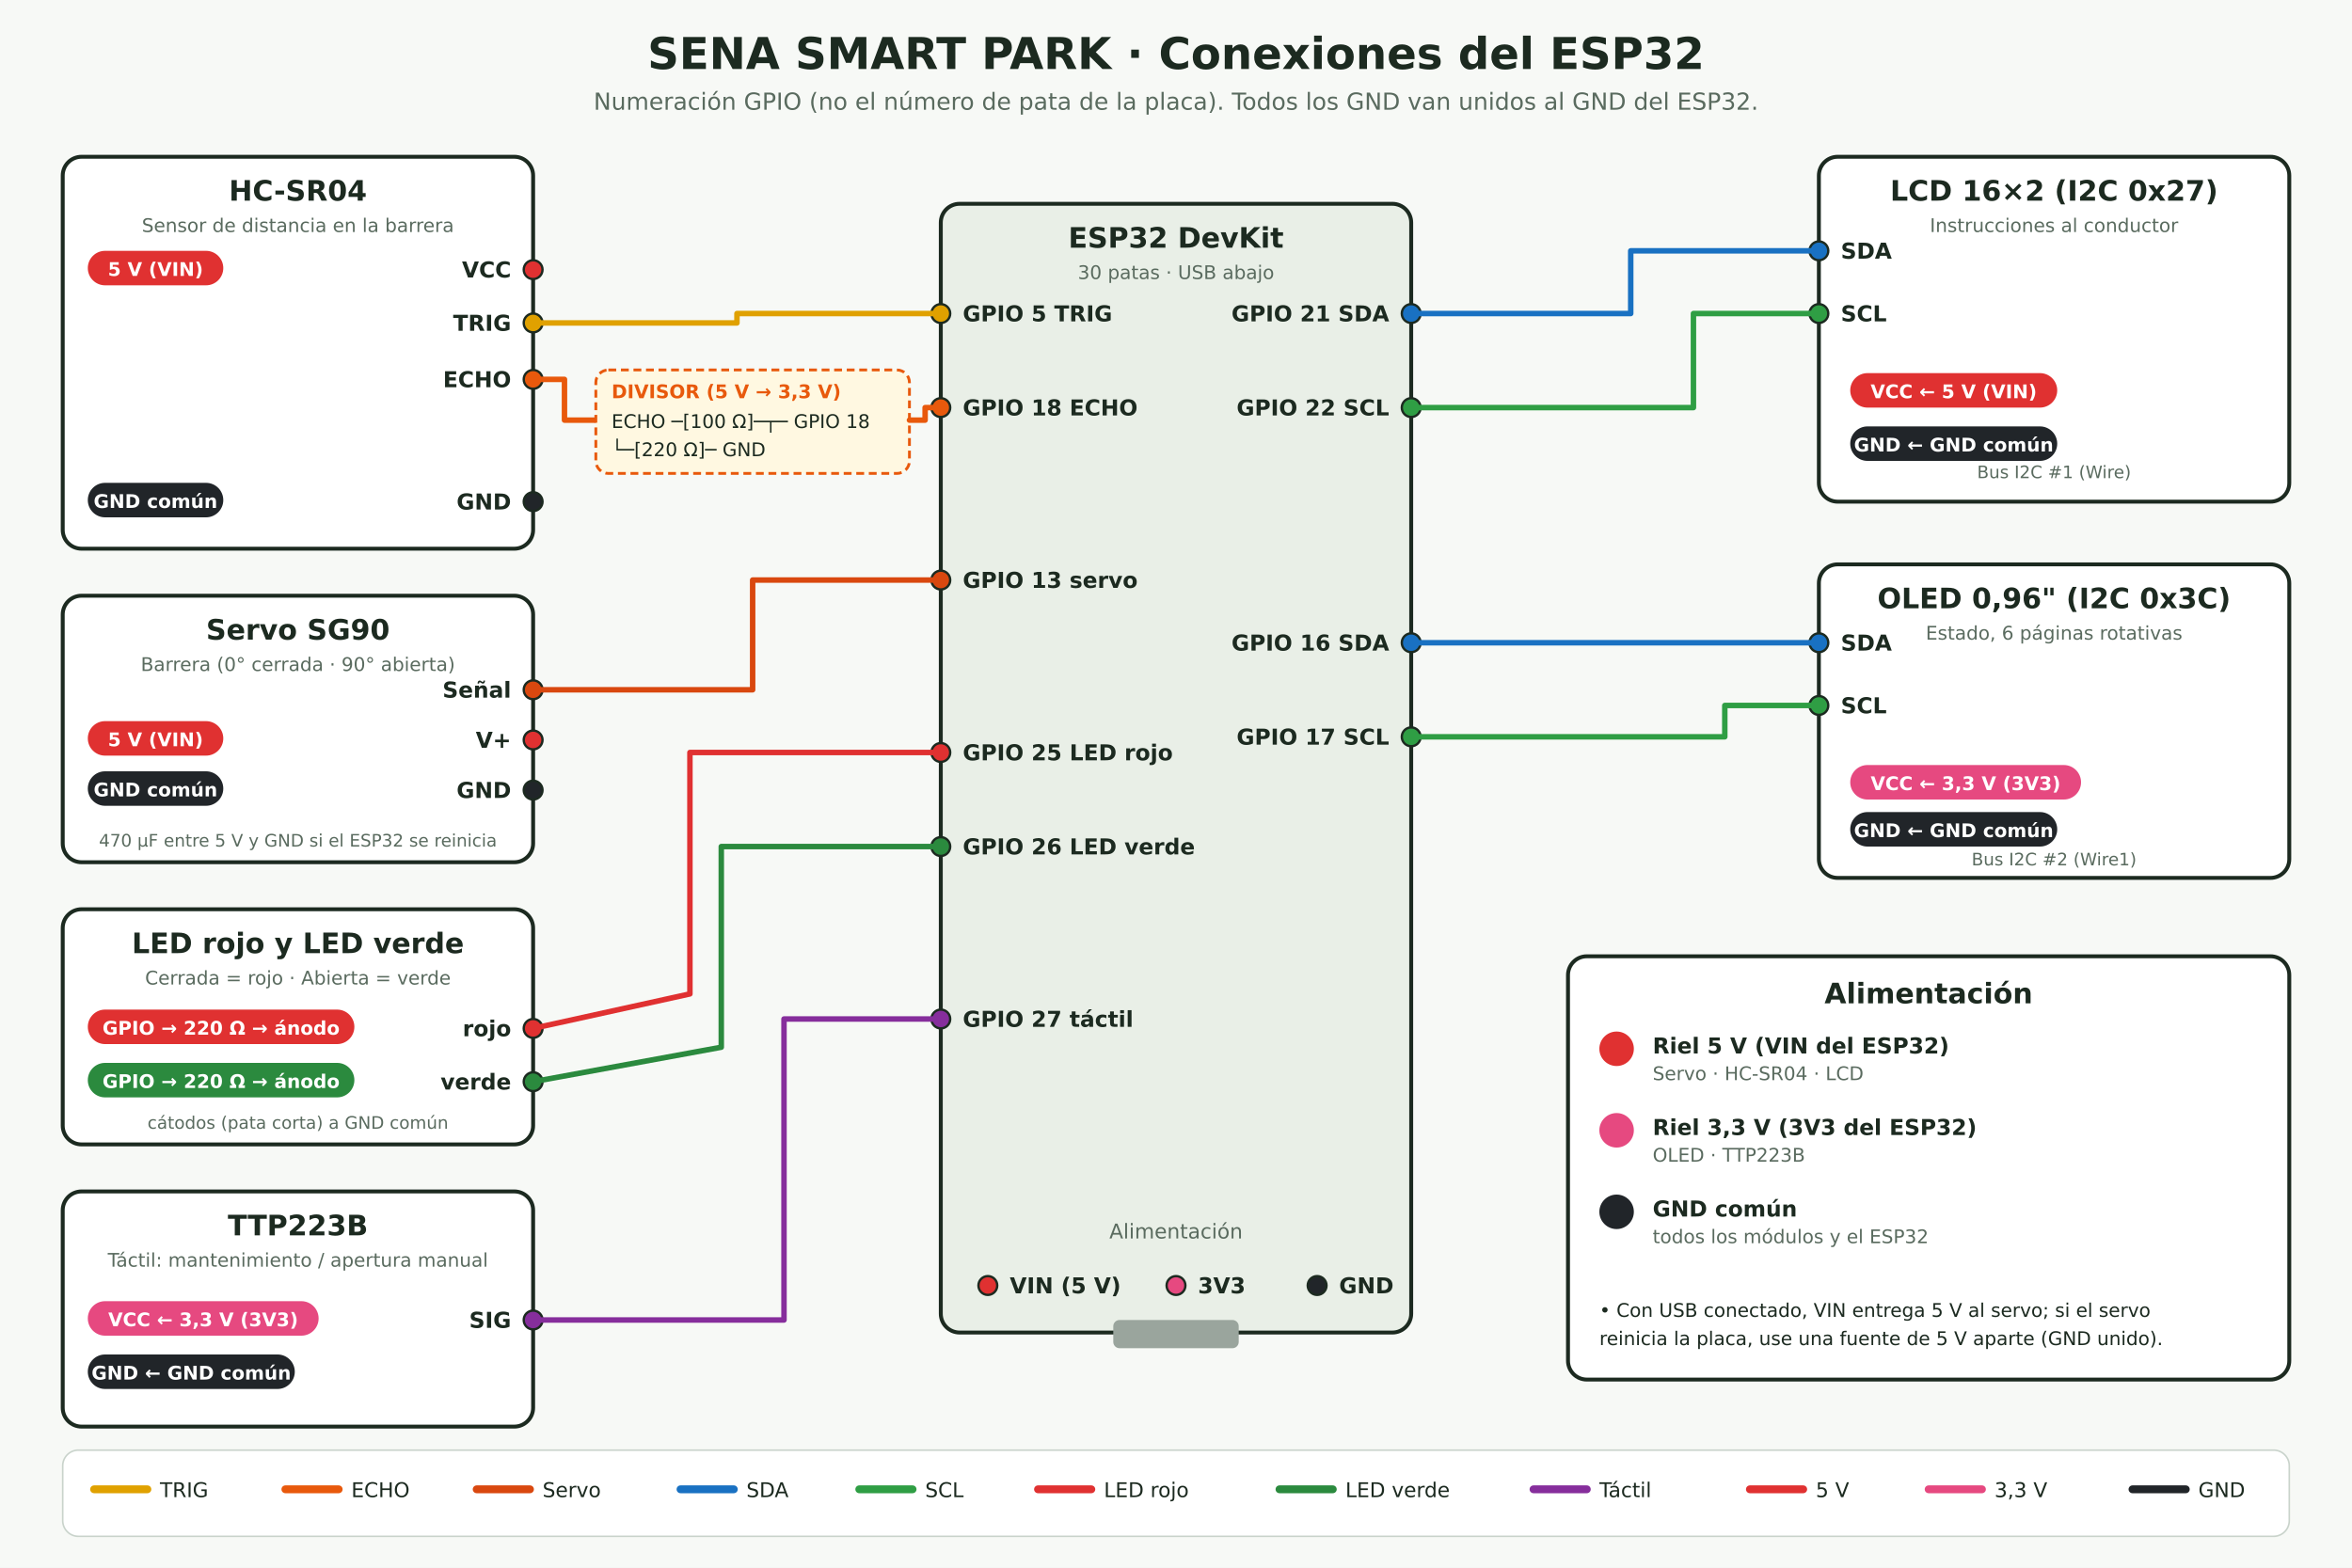
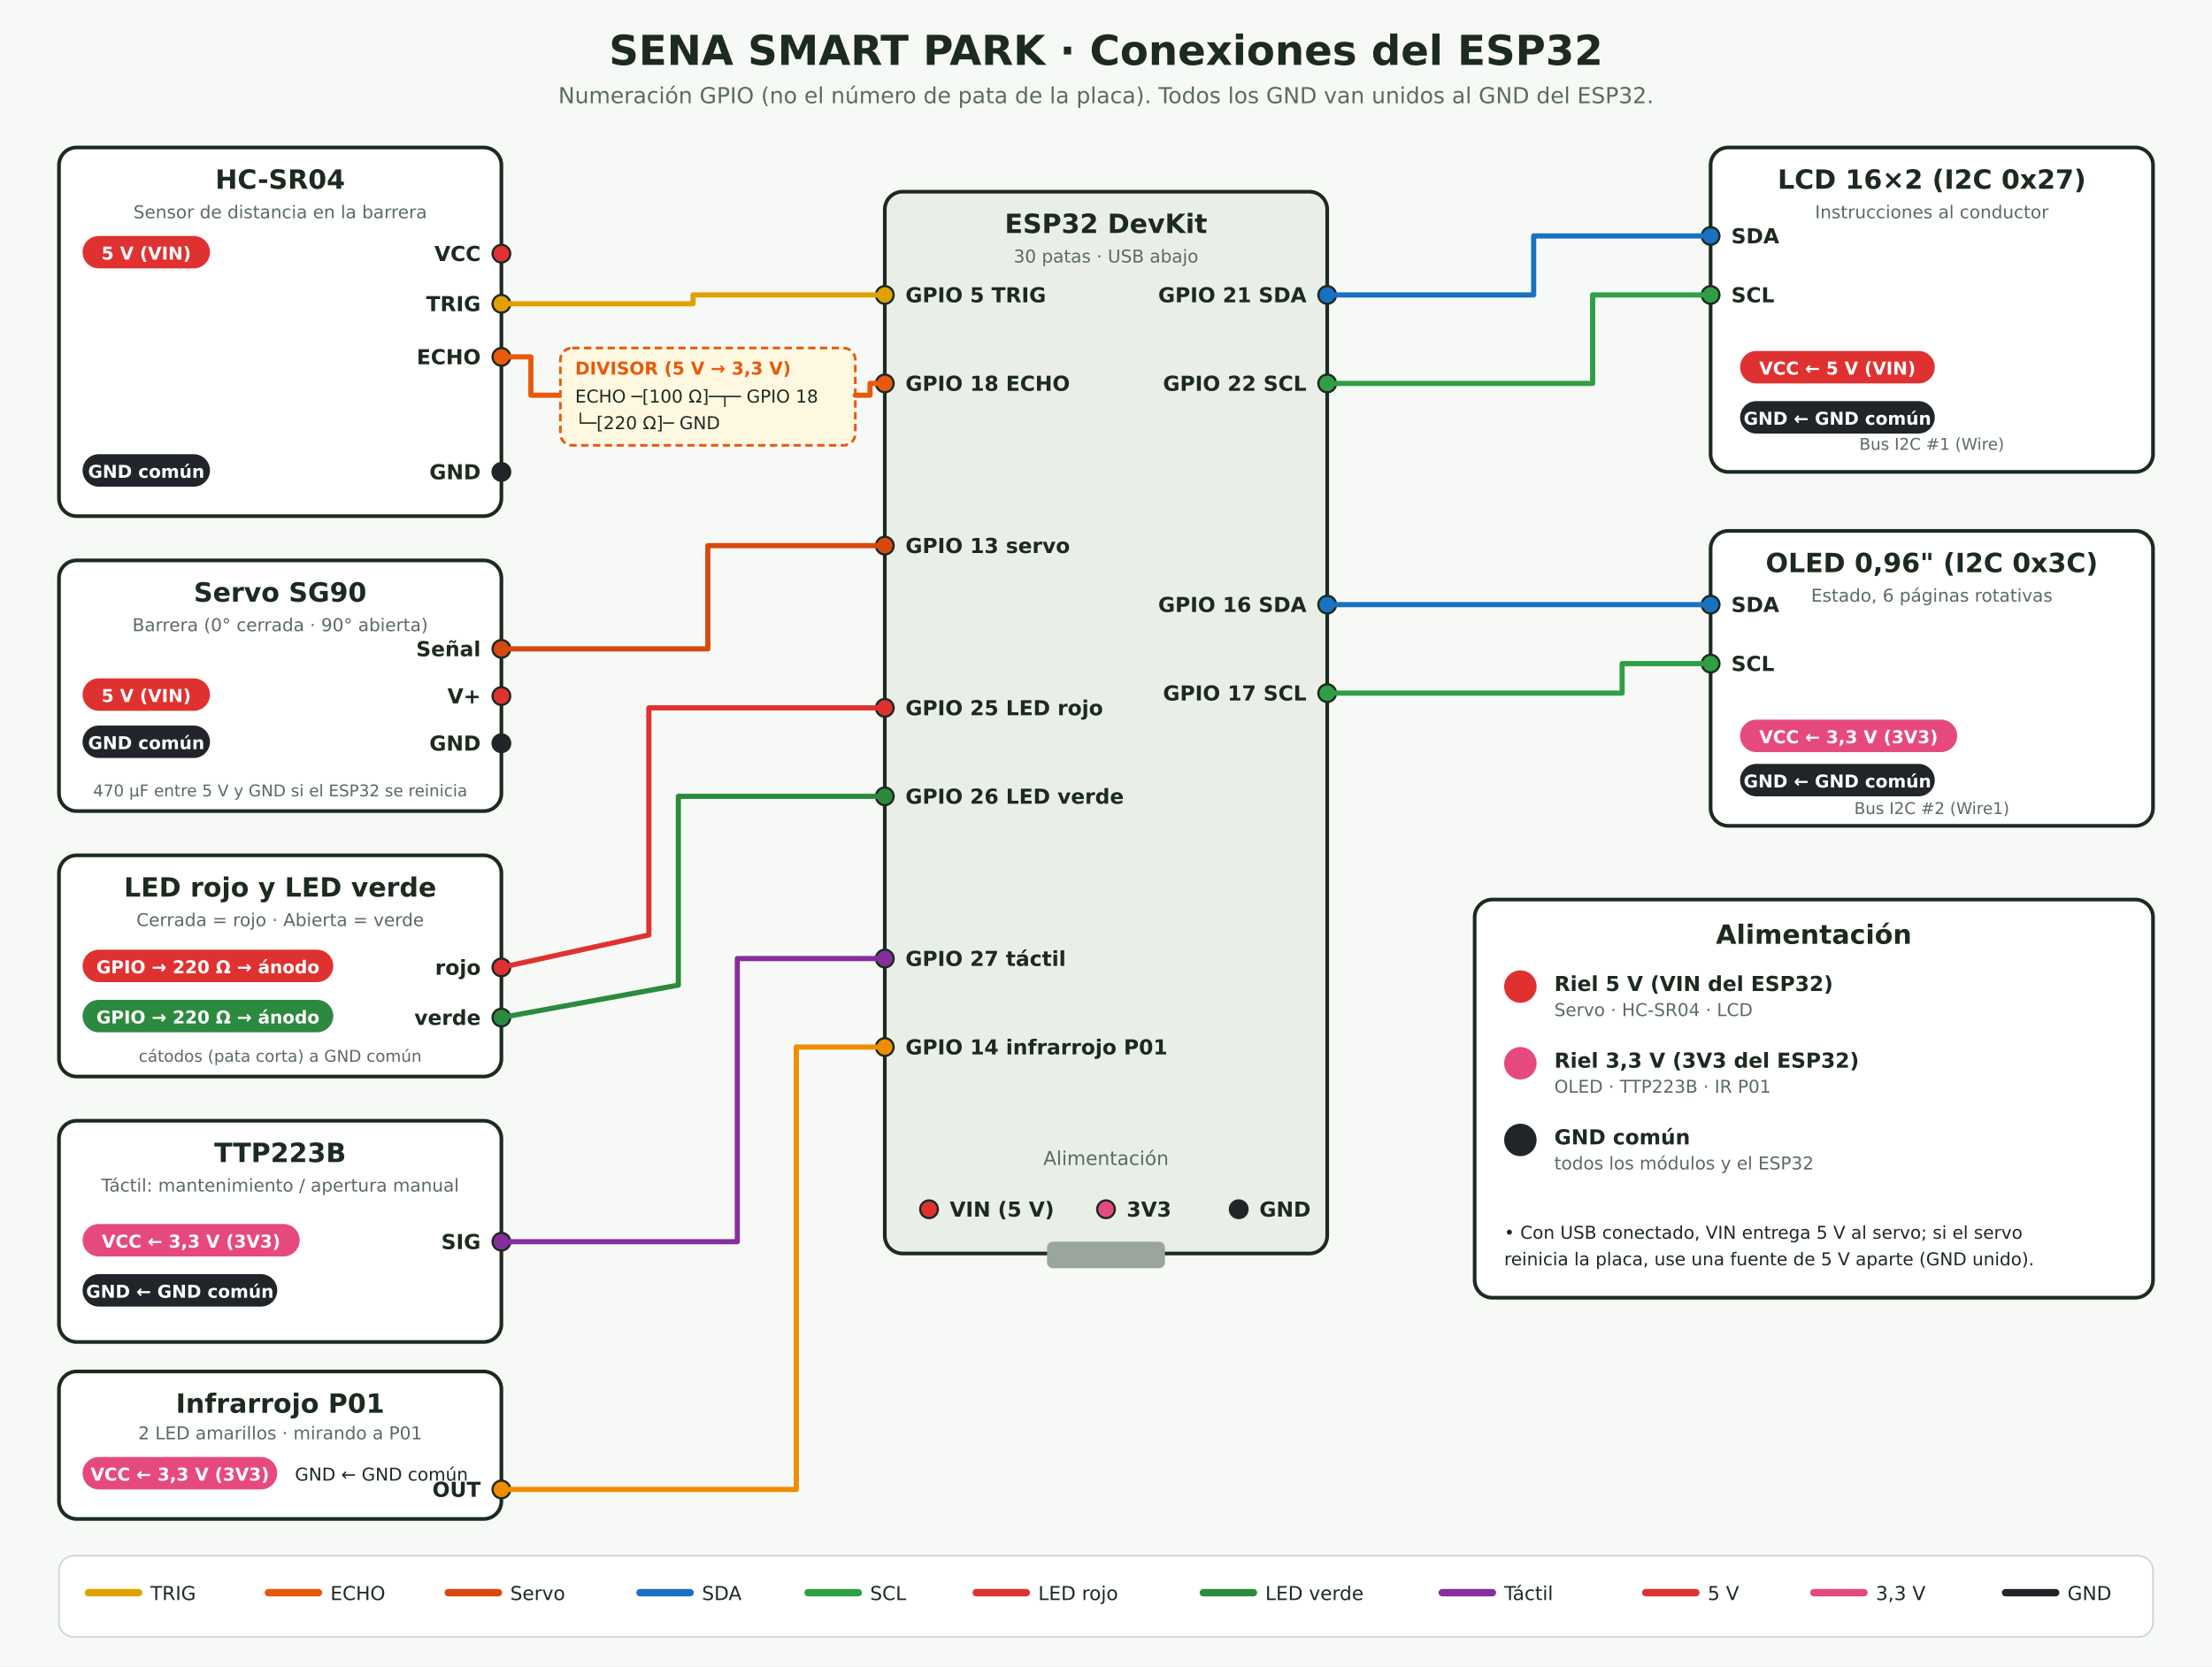
- <svg xmlns="http://www.w3.org/2000/svg" viewBox="0 0 1500 1000" width="1500" height="1000" font-family="DejaVu Sans, Arial, sans-serif">
-   <rect width="1500" height="1000" fill="#f7f9f6" />
+ <svg xmlns="http://www.w3.org/2000/svg" viewBox="0 0 1500 1130" width="1500" height="1130" font-family="DejaVu Sans, Arial, sans-serif">
+   <rect width="1500" height="1130" fill="#f7f9f6" />
  <text x="750" y="44" text-anchor="middle" font-size="28" font-weight="700" fill="#1c2a20">SENA SMART PARK · Conexiones del ESP32</text>
  <text x="750" y="70" text-anchor="middle" font-size="15" fill="#5a6b5f">Numeración GPIO (no el número de pata de la placa). Todos los GND van unidos al GND del ESP32.</text>
  <rect x="600" y="130" width="300" height="720" rx="12" fill="#e9efe7" stroke="#1c2a20" stroke-width="2.5" />
  <text x="750.0" y="158" text-anchor="middle" font-size="18" font-weight="700" fill="#1c2a20">ESP32 DevKit</text>
  <text x="750.0" y="178" text-anchor="middle" font-size="12" fill="#5a6b5f">30 patas · USB abajo</text>
  <rect x="710.0" y="842" width="80" height="18" rx="4" fill="#9aa59d" />
  <circle cx="600" cy="200" r="6" fill="#e0a100" stroke="#1c2a20" stroke-width="1.5" />
  <text x="614" y="205" text-anchor="start" font-size="14" font-weight="600" fill="#1c2a20">GPIO 5  TRIG</text>
  <circle cx="600" cy="260" r="6" fill="#e8590c" stroke="#1c2a20" stroke-width="1.5" />
  <text x="614" y="265" text-anchor="start" font-size="14" font-weight="600" fill="#1c2a20">GPIO 18  ECHO</text>
  <circle cx="600" cy="370" r="6" fill="#d9480f" stroke="#1c2a20" stroke-width="1.5" />
  <text x="614" y="375" text-anchor="start" font-size="14" font-weight="600" fill="#1c2a20">GPIO 13  servo</text>
  <circle cx="600" cy="480" r="6" fill="#e03131" stroke="#1c2a20" stroke-width="1.5" />
  <text x="614" y="485" text-anchor="start" font-size="14" font-weight="600" fill="#1c2a20">GPIO 25  LED rojo</text>
  <circle cx="600" cy="540" r="6" fill="#2b8a3e" stroke="#1c2a20" stroke-width="1.5" />
  <text x="614" y="545" text-anchor="start" font-size="14" font-weight="600" fill="#1c2a20">GPIO 26  LED verde</text>
  <circle cx="600" cy="650" r="6" fill="#862e9c" stroke="#1c2a20" stroke-width="1.5" />
  <text x="614" y="655" text-anchor="start" font-size="14" font-weight="600" fill="#1c2a20">GPIO 27  táctil</text>
+   <circle cx="600" cy="710" r="6" fill="#f08c00" stroke="#1c2a20" stroke-width="1.5" />
+   <text x="614" y="715" text-anchor="start" font-size="14" font-weight="600" fill="#1c2a20">GPIO 14  infrarrojo P01</text>
  <circle cx="900" cy="200" r="6" fill="#1971c2" stroke="#1c2a20" stroke-width="1.5" />
  <text x="886" y="205" text-anchor="end" font-size="14" font-weight="600" fill="#1c2a20">GPIO 21  SDA</text>
  <circle cx="900" cy="260" r="6" fill="#2f9e44" stroke="#1c2a20" stroke-width="1.5" />
  <text x="886" y="265" text-anchor="end" font-size="14" font-weight="600" fill="#1c2a20">GPIO 22  SCL</text>
  <circle cx="900" cy="410" r="6" fill="#1971c2" stroke="#1c2a20" stroke-width="1.5" />
  <text x="886" y="415" text-anchor="end" font-size="14" font-weight="600" fill="#1c2a20">GPIO 16  SDA</text>
  <circle cx="900" cy="470" r="6" fill="#2f9e44" stroke="#1c2a20" stroke-width="1.5" />
  <text x="886" y="475" text-anchor="end" font-size="14" font-weight="600" fill="#1c2a20">GPIO 17  SCL</text>
  <text x="750.0" y="790" text-anchor="middle" font-size="13" fill="#5a6b5f">Alimentación</text>
  <circle cx="630" cy="820" r="6" fill="#e03131" stroke="#1c2a20" stroke-width="1.5" />
  <text x="644" y="825" text-anchor="start" font-size="14" font-weight="600" fill="#1c2a20">VIN (5 V)</text>
  <circle cx="750" cy="820" r="6" fill="#e64980" stroke="#1c2a20" stroke-width="1.5" />
  <text x="764" y="825" text-anchor="start" font-size="14" font-weight="600" fill="#1c2a20">3V3</text>
  <circle cx="840" cy="820" r="6" fill="#212529" stroke="#1c2a20" stroke-width="1.5" />
  <text x="854" y="825" text-anchor="start" font-size="14" font-weight="600" fill="#1c2a20">GND</text>
  <rect x="40" y="100" width="300" height="250" rx="12" fill="#fff" stroke="#1c2a20" stroke-width="2.5" />
  <text x="190.0" y="128" text-anchor="middle" font-size="18" font-weight="700" fill="#1c2a20">HC-SR04</text>
  <text x="190.0" y="148" text-anchor="middle" font-size="12" fill="#5a6b5f">Sensor de distancia en la barrera</text>
  <circle cx="340" cy="172" r="6" fill="#e03131" stroke="#1c2a20" stroke-width="1.5" />
  <text x="326" y="177" text-anchor="end" font-size="14" font-weight="600" fill="#1c2a20">VCC</text>
  <circle cx="340" cy="206" r="6" fill="#e0a100" stroke="#1c2a20" stroke-width="1.5" />
  <text x="326" y="211" text-anchor="end" font-size="14" font-weight="600" fill="#1c2a20">TRIG</text>
  <circle cx="340" cy="242" r="6" fill="#e8590c" stroke="#1c2a20" stroke-width="1.5" />
  <text x="326" y="247" text-anchor="end" font-size="14" font-weight="600" fill="#1c2a20">ECHO</text>
  <circle cx="340" cy="320" r="6" fill="#212529" stroke="#1c2a20" stroke-width="1.5" />
  <text x="326" y="325" text-anchor="end" font-size="14" font-weight="600" fill="#1c2a20">GND</text>
  <rect x="56" y="160" width="86.4" height="22" rx="11" fill="#e03131" />
  <text x="99.2" y="176" text-anchor="middle" font-size="12" font-weight="700" fill="#fff">5 V (VIN)</text>
  <rect x="56" y="308" width="86.4" height="22" rx="11" fill="#212529" />
  <text x="99.2" y="324" text-anchor="middle" font-size="12" font-weight="700" fill="#fff">GND común</text>
  <path d="M340,206 L470,206 L470,200 L600,200" fill="none" stroke="#e0a100" stroke-width="3.5" stroke-linejoin="round" stroke-linecap="round" />
  <path d="M340,242 L360,242 L360,268 L380,268" fill="none" stroke="#e8590c" stroke-width="3.5" stroke-linejoin="round" stroke-linecap="round" />
  <rect x="380" y="236" width="200" height="66" rx="8" fill="#fff8e1" stroke="#e8590c" stroke-width="1.8" stroke-dasharray="5 3" />
  <text x="390" y="254" font-size="12" font-weight="700" fill="#e8590c">DIVISOR (5 V → 3,3 V)</text>
  <text x="390" y="273" font-size="12" fill="#1c2a20">ECHO ─[100 Ω]─┬─ GPIO 18</text>
  <text x="390" y="291" font-size="12" fill="#1c2a20">                    └─[220 Ω]─ GND</text>
  <path d="M580,268 L590,268 L590,260 L600,260" fill="none" stroke="#e8590c" stroke-width="3.5" stroke-linejoin="round" stroke-linecap="round" />
  <rect x="40" y="380" width="300" height="170" rx="12" fill="#fff" stroke="#1c2a20" stroke-width="2.5" />
  <text x="190.0" y="408" text-anchor="middle" font-size="18" font-weight="700" fill="#1c2a20">Servo SG90</text>
  <text x="190.0" y="428" text-anchor="middle" font-size="12" fill="#5a6b5f">Barrera (0° cerrada · 90° abierta)</text>
  <circle cx="340" cy="440" r="6" fill="#d9480f" stroke="#1c2a20" stroke-width="1.5" />
  <text x="326" y="445" text-anchor="end" font-size="14" font-weight="600" fill="#1c2a20">Señal</text>
  <circle cx="340" cy="472" r="6" fill="#e03131" stroke="#1c2a20" stroke-width="1.5" />
  <text x="326" y="477" text-anchor="end" font-size="14" font-weight="600" fill="#1c2a20">V+</text>
  <circle cx="340" cy="504" r="6" fill="#212529" stroke="#1c2a20" stroke-width="1.5" />
  <text x="326" y="509" text-anchor="end" font-size="14" font-weight="600" fill="#1c2a20">GND</text>
  <rect x="56" y="460" width="86.4" height="22" rx="11" fill="#e03131" />
  <text x="99.2" y="476" text-anchor="middle" font-size="12" font-weight="700" fill="#fff">5 V (VIN)</text>
  <rect x="56" y="492" width="86.4" height="22" rx="11" fill="#212529" />
  <text x="99.2" y="508" text-anchor="middle" font-size="12" font-weight="700" fill="#fff">GND común</text>
  <text x="190" y="540" font-size="11" fill="#5a6b5f" text-anchor="middle">470 µF entre 5 V y GND si el ESP32 se reinicia</text>
  <path d="M340,440 L480,440 L480,370 L600,370" fill="none" stroke="#d9480f" stroke-width="3.5" stroke-linejoin="round" stroke-linecap="round" />
  <rect x="40" y="580" width="300" height="150" rx="12" fill="#fff" stroke="#1c2a20" stroke-width="2.5" />
  <text x="190.0" y="608" text-anchor="middle" font-size="18" font-weight="700" fill="#1c2a20">LED rojo y LED verde</text>
  <text x="190.0" y="628" text-anchor="middle" font-size="12" fill="#5a6b5f">Cerrada = rojo · Abierta = verde</text>
  <circle cx="340" cy="656" r="6" fill="#e03131" stroke="#1c2a20" stroke-width="1.5" />
  <text x="326" y="661" text-anchor="end" font-size="14" font-weight="600" fill="#1c2a20">rojo</text>
  <circle cx="340" cy="690" r="6" fill="#2b8a3e" stroke="#1c2a20" stroke-width="1.5" />
  <text x="326" y="695" text-anchor="end" font-size="14" font-weight="600" fill="#1c2a20">verde</text>
  <path d="M340,656 L440,634 L440,480 L600,480" fill="none" stroke="#e03131" stroke-width="3.5" stroke-linejoin="round" stroke-linecap="round" />
  <path d="M340,690 L460,668 L460,540 L600,540" fill="none" stroke="#2b8a3e" stroke-width="3.5" stroke-linejoin="round" stroke-linecap="round" />
  <rect x="56" y="644" width="170.0" height="22" rx="11" fill="#e03131" />
  <text x="141.0" y="660" text-anchor="middle" font-size="12" font-weight="700" fill="#fff">GPIO → 220 Ω → ánodo</text>
  <rect x="56" y="678" width="170.0" height="22" rx="11" fill="#2b8a3e" />
  <text x="141.0" y="694" text-anchor="middle" font-size="12" font-weight="700" fill="#fff">GPIO → 220 Ω → ánodo</text>
  <text x="190" y="720" font-size="11" fill="#5a6b5f" text-anchor="middle">cátodos (pata corta) a GND común</text>
  <rect x="40" y="760" width="300" height="150" rx="12" fill="#fff" stroke="#1c2a20" stroke-width="2.5" />
  <text x="190.0" y="788" text-anchor="middle" font-size="18" font-weight="700" fill="#1c2a20">TTP223B</text>
  <text x="190.0" y="808" text-anchor="middle" font-size="12" fill="#5a6b5f">Táctil: mantenimiento / apertura manual</text>
  <circle cx="340" cy="842" r="6" fill="#862e9c" stroke="#1c2a20" stroke-width="1.5" />
  <text x="326" y="847" text-anchor="end" font-size="14" font-weight="600" fill="#1c2a20">SIG</text>
  <path d="M340,842 L500,842 L500,650 L600,650" fill="none" stroke="#862e9c" stroke-width="3.5" stroke-linejoin="round" stroke-linecap="round" />
  <rect x="56" y="830" width="147.2" height="22" rx="11" fill="#e64980" />
  <text x="129.6" y="846" text-anchor="middle" font-size="12" font-weight="700" fill="#fff">VCC ← 3,3 V (3V3)</text>
  <rect x="56" y="864" width="132.0" height="22" rx="11" fill="#212529" />
  <text x="122.0" y="880" text-anchor="middle" font-size="12" font-weight="700" fill="#fff">GND ← GND común</text>
  <rect x="1160" y="100" width="300" height="220" rx="12" fill="#fff" stroke="#1c2a20" stroke-width="2.5" />
  <text x="1310.0" y="128" text-anchor="middle" font-size="18" font-weight="700" fill="#1c2a20">LCD 16×2 (I2C 0x27)</text>
  <text x="1310.0" y="148" text-anchor="middle" font-size="12" fill="#5a6b5f">Instrucciones al conductor</text>
  <circle cx="1160" cy="160" r="6" fill="#1971c2" stroke="#1c2a20" stroke-width="1.5" />
  <text x="1174" y="165" text-anchor="start" font-size="14" font-weight="600" fill="#1c2a20">SDA</text>
  <circle cx="1160" cy="200" r="6" fill="#2f9e44" stroke="#1c2a20" stroke-width="1.5" />
  <text x="1174" y="205" text-anchor="start" font-size="14" font-weight="600" fill="#1c2a20">SCL</text>
  <path d="M900,200 L1040,200 L1040,160 L1160,160" fill="none" stroke="#1971c2" stroke-width="3.5" stroke-linejoin="round" stroke-linecap="round" />
  <path d="M900,260 L1080,260 L1080,200 L1160,200" fill="none" stroke="#2f9e44" stroke-width="3.5" stroke-linejoin="round" stroke-linecap="round" />
  <rect x="1180" y="238" width="132.0" height="22" rx="11" fill="#e03131" />
  <text x="1246.0" y="254" text-anchor="middle" font-size="12" font-weight="700" fill="#fff">VCC ← 5 V (VIN)</text>
  <rect x="1180" y="272" width="132.0" height="22" rx="11" fill="#212529" />
  <text x="1246.0" y="288" text-anchor="middle" font-size="12" font-weight="700" fill="#fff">GND ← GND común</text>
  <text x="1310" y="305" font-size="11" fill="#5a6b5f" text-anchor="middle">Bus I2C #1 (Wire)</text>
  <rect x="1160" y="360" width="300" height="200" rx="12" fill="#fff" stroke="#1c2a20" stroke-width="2.5" />
  <text x="1310.0" y="388" text-anchor="middle" font-size="18" font-weight="700" fill="#1c2a20">OLED 0,96" (I2C 0x3C)</text>
  <text x="1310.0" y="408" text-anchor="middle" font-size="12" fill="#5a6b5f">Estado, 6 páginas rotativas</text>
  <circle cx="1160" cy="410" r="6" fill="#1971c2" stroke="#1c2a20" stroke-width="1.5" />
  <text x="1174" y="415" text-anchor="start" font-size="14" font-weight="600" fill="#1c2a20">SDA</text>
  <circle cx="1160" cy="450" r="6" fill="#2f9e44" stroke="#1c2a20" stroke-width="1.5" />
  <text x="1174" y="455" text-anchor="start" font-size="14" font-weight="600" fill="#1c2a20">SCL</text>
  <path d="M900,410 L1160,410" fill="none" stroke="#1971c2" stroke-width="3.5" stroke-linejoin="round" stroke-linecap="round" />
  <path d="M900,470 L1100,470 L1100,450 L1160,450" fill="none" stroke="#2f9e44" stroke-width="3.5" stroke-linejoin="round" stroke-linecap="round" />
  <rect x="1180" y="488" width="147.2" height="22" rx="11" fill="#e64980" />
  <text x="1253.6" y="504" text-anchor="middle" font-size="12" font-weight="700" fill="#fff">VCC ← 3,3 V (3V3)</text>
  <rect x="1180" y="518" width="132.0" height="22" rx="11" fill="#212529" />
  <text x="1246.0" y="534" text-anchor="middle" font-size="12" font-weight="700" fill="#fff">GND ← GND común</text>
  <text x="1310" y="552" font-size="11" fill="#5a6b5f" text-anchor="middle">Bus I2C #2 (Wire1)</text>
  <rect x="1000" y="610" width="460" height="270" rx="12" fill="#fff" stroke="#1c2a20" stroke-width="2.5" />
  <text x="1230" y="640" text-anchor="middle" font-size="18" font-weight="700" fill="#1c2a20">Alimentación</text>
  <rect x="1020" y="658" width="22" height="22" rx="11" fill="#e03131" />
  <text x="1054" y="672" font-size="14" font-weight="700" fill="#1c2a20">Riel 5 V (VIN del ESP32)</text>
  <text x="1054" y="689" font-size="12" fill="#5a6b5f">Servo · HC-SR04 · LCD</text>
  <rect x="1020" y="710" width="22" height="22" rx="11" fill="#e64980" />
  <text x="1054" y="724" font-size="14" font-weight="700" fill="#1c2a20">Riel 3,3 V (3V3 del ESP32)</text>
-   <text x="1054" y="741" font-size="12" fill="#5a6b5f">OLED · TTP223B</text>
+   <text x="1054" y="741" font-size="12" fill="#5a6b5f">OLED · TTP223B · IR P01</text>
  <rect x="1020" y="762" width="22" height="22" rx="11" fill="#212529" />
  <text x="1054" y="776" font-size="14" font-weight="700" fill="#1c2a20">GND común</text>
  <text x="1054" y="793" font-size="12" fill="#5a6b5f">todos los módulos y el ESP32</text>
  <text x="1020" y="840" font-size="12" fill="#1c2a20">• Con USB conectado, VIN entrega 5 V al servo; si el servo</text>
  <text x="1020" y="858" font-size="12" fill="#1c2a20">  reinicia la placa, use una fuente de 5 V aparte (GND unido).</text>
-   <rect x="40" y="925" width="1420" height="55" rx="10" fill="#fff" stroke="#c9d3cb" />
-   <line x1="60" y1="950" x2="94" y2="950" stroke="#e0a100" stroke-width="5" stroke-linecap="round" />
-   <text x="102" y="955" font-size="13" fill="#1c2a20">TRIG</text>
-   <line x1="182" y1="950" x2="216" y2="950" stroke="#e8590c" stroke-width="5" stroke-linecap="round" />
-   <text x="224" y="955" font-size="13" fill="#1c2a20">ECHO</text>
-   <line x1="304" y1="950" x2="338" y2="950" stroke="#d9480f" stroke-width="5" stroke-linecap="round" />
-   <text x="346" y="955" font-size="13" fill="#1c2a20">Servo</text>
-   <line x1="434" y1="950" x2="468" y2="950" stroke="#1971c2" stroke-width="5" stroke-linecap="round" />
-   <text x="476" y="955" font-size="13" fill="#1c2a20">SDA</text>
-   <line x1="548" y1="950" x2="582" y2="950" stroke="#2f9e44" stroke-width="5" stroke-linecap="round" />
-   <text x="590" y="955" font-size="13" fill="#1c2a20">SCL</text>
-   <line x1="662" y1="950" x2="696" y2="950" stroke="#e03131" stroke-width="5" stroke-linecap="round" />
-   <text x="704" y="955" font-size="13" fill="#1c2a20">LED rojo</text>
-   <line x1="816" y1="950" x2="850" y2="950" stroke="#2b8a3e" stroke-width="5" stroke-linecap="round" />
-   <text x="858" y="955" font-size="13" fill="#1c2a20">LED verde</text>
-   <line x1="978" y1="950" x2="1012" y2="950" stroke="#862e9c" stroke-width="5" stroke-linecap="round" />
-   <text x="1020" y="955" font-size="13" fill="#1c2a20">Táctil</text>
-   <line x1="1116" y1="950" x2="1150" y2="950" stroke="#e03131" stroke-width="5" stroke-linecap="round" />
-   <text x="1158" y="955" font-size="13" fill="#1c2a20">5 V</text>
-   <line x1="1230" y1="950" x2="1264" y2="950" stroke="#e64980" stroke-width="5" stroke-linecap="round" />
-   <text x="1272" y="955" font-size="13" fill="#1c2a20">3,3 V</text>
-   <line x1="1360" y1="950" x2="1394" y2="950" stroke="#212529" stroke-width="5" stroke-linecap="round" />
-   <text x="1402" y="955" font-size="13" fill="#1c2a20">GND</text>
+   <rect x="40" y="930" width="300" height="100" rx="12" fill="#fff" stroke="#1c2a20" stroke-width="2.5" />
+   <text x="190" y="958" text-anchor="middle" font-size="18" font-weight="700" fill="#1c2a20">Infrarrojo P01</text>
+   <text x="190" y="976" text-anchor="middle" font-size="12" fill="#5a6b5f">2 LED amarillos · mirando a P01</text>
+   <rect x="56" y="988" width="132" height="22" rx="11" fill="#e64980" />
+   <text x="122" y="1004" text-anchor="middle" font-size="12" font-weight="700" fill="#fff">VCC ← 3,3 V (3V3)</text>
+   <text x="200" y="1004" font-size="12" fill="#1c2a20">GND ← GND común</text>
+   <circle cx="340" cy="1010" r="6" fill="#f08c00" stroke="#1c2a20" stroke-width="1.5" />
+   <text x="326" y="1015" text-anchor="end" font-size="14" font-weight="600" fill="#1c2a20">OUT</text>
+   <path d="M340,1010 L540,1010 L540,710 L600,710" fill="none" stroke="#f08c00" stroke-width="3.5" stroke-linejoin="round" stroke-linecap="round" />
+   <rect x="40" y="1055" width="1420" height="55" rx="10" fill="#fff" stroke="#c9d3cb" />
+   <line x1="60" y1="1080" x2="94" y2="1080" stroke="#e0a100" stroke-width="5" stroke-linecap="round" />
+   <text x="102" y="1085" font-size="13" fill="#1c2a20">TRIG</text>
+   <line x1="182" y1="1080" x2="216" y2="1080" stroke="#e8590c" stroke-width="5" stroke-linecap="round" />
+   <text x="224" y="1085" font-size="13" fill="#1c2a20">ECHO</text>
+   <line x1="304" y1="1080" x2="338" y2="1080" stroke="#d9480f" stroke-width="5" stroke-linecap="round" />
+   <text x="346" y="1085" font-size="13" fill="#1c2a20">Servo</text>
+   <line x1="434" y1="1080" x2="468" y2="1080" stroke="#1971c2" stroke-width="5" stroke-linecap="round" />
+   <text x="476" y="1085" font-size="13" fill="#1c2a20">SDA</text>
+   <line x1="548" y1="1080" x2="582" y2="1080" stroke="#2f9e44" stroke-width="5" stroke-linecap="round" />
+   <text x="590" y="1085" font-size="13" fill="#1c2a20">SCL</text>
+   <line x1="662" y1="1080" x2="696" y2="1080" stroke="#e03131" stroke-width="5" stroke-linecap="round" />
+   <text x="704" y="1085" font-size="13" fill="#1c2a20">LED rojo</text>
+   <line x1="816" y1="1080" x2="850" y2="1080" stroke="#2b8a3e" stroke-width="5" stroke-linecap="round" />
+   <text x="858" y="1085" font-size="13" fill="#1c2a20">LED verde</text>
+   <line x1="978" y1="1080" x2="1012" y2="1080" stroke="#862e9c" stroke-width="5" stroke-linecap="round" />
+   <text x="1020" y="1085" font-size="13" fill="#1c2a20">Táctil</text>
+   <line x1="1116" y1="1080" x2="1150" y2="1080" stroke="#e03131" stroke-width="5" stroke-linecap="round" />
+   <text x="1158" y="1085" font-size="13" fill="#1c2a20">5 V</text>
+   <line x1="1230" y1="1080" x2="1264" y2="1080" stroke="#e64980" stroke-width="5" stroke-linecap="round" />
+   <text x="1272" y="1085" font-size="13" fill="#1c2a20">3,3 V</text>
+   <line x1="1360" y1="1080" x2="1394" y2="1080" stroke="#212529" stroke-width="5" stroke-linecap="round" />
+   <text x="1402" y="1085" font-size="13" fill="#1c2a20">GND</text>
</svg>
